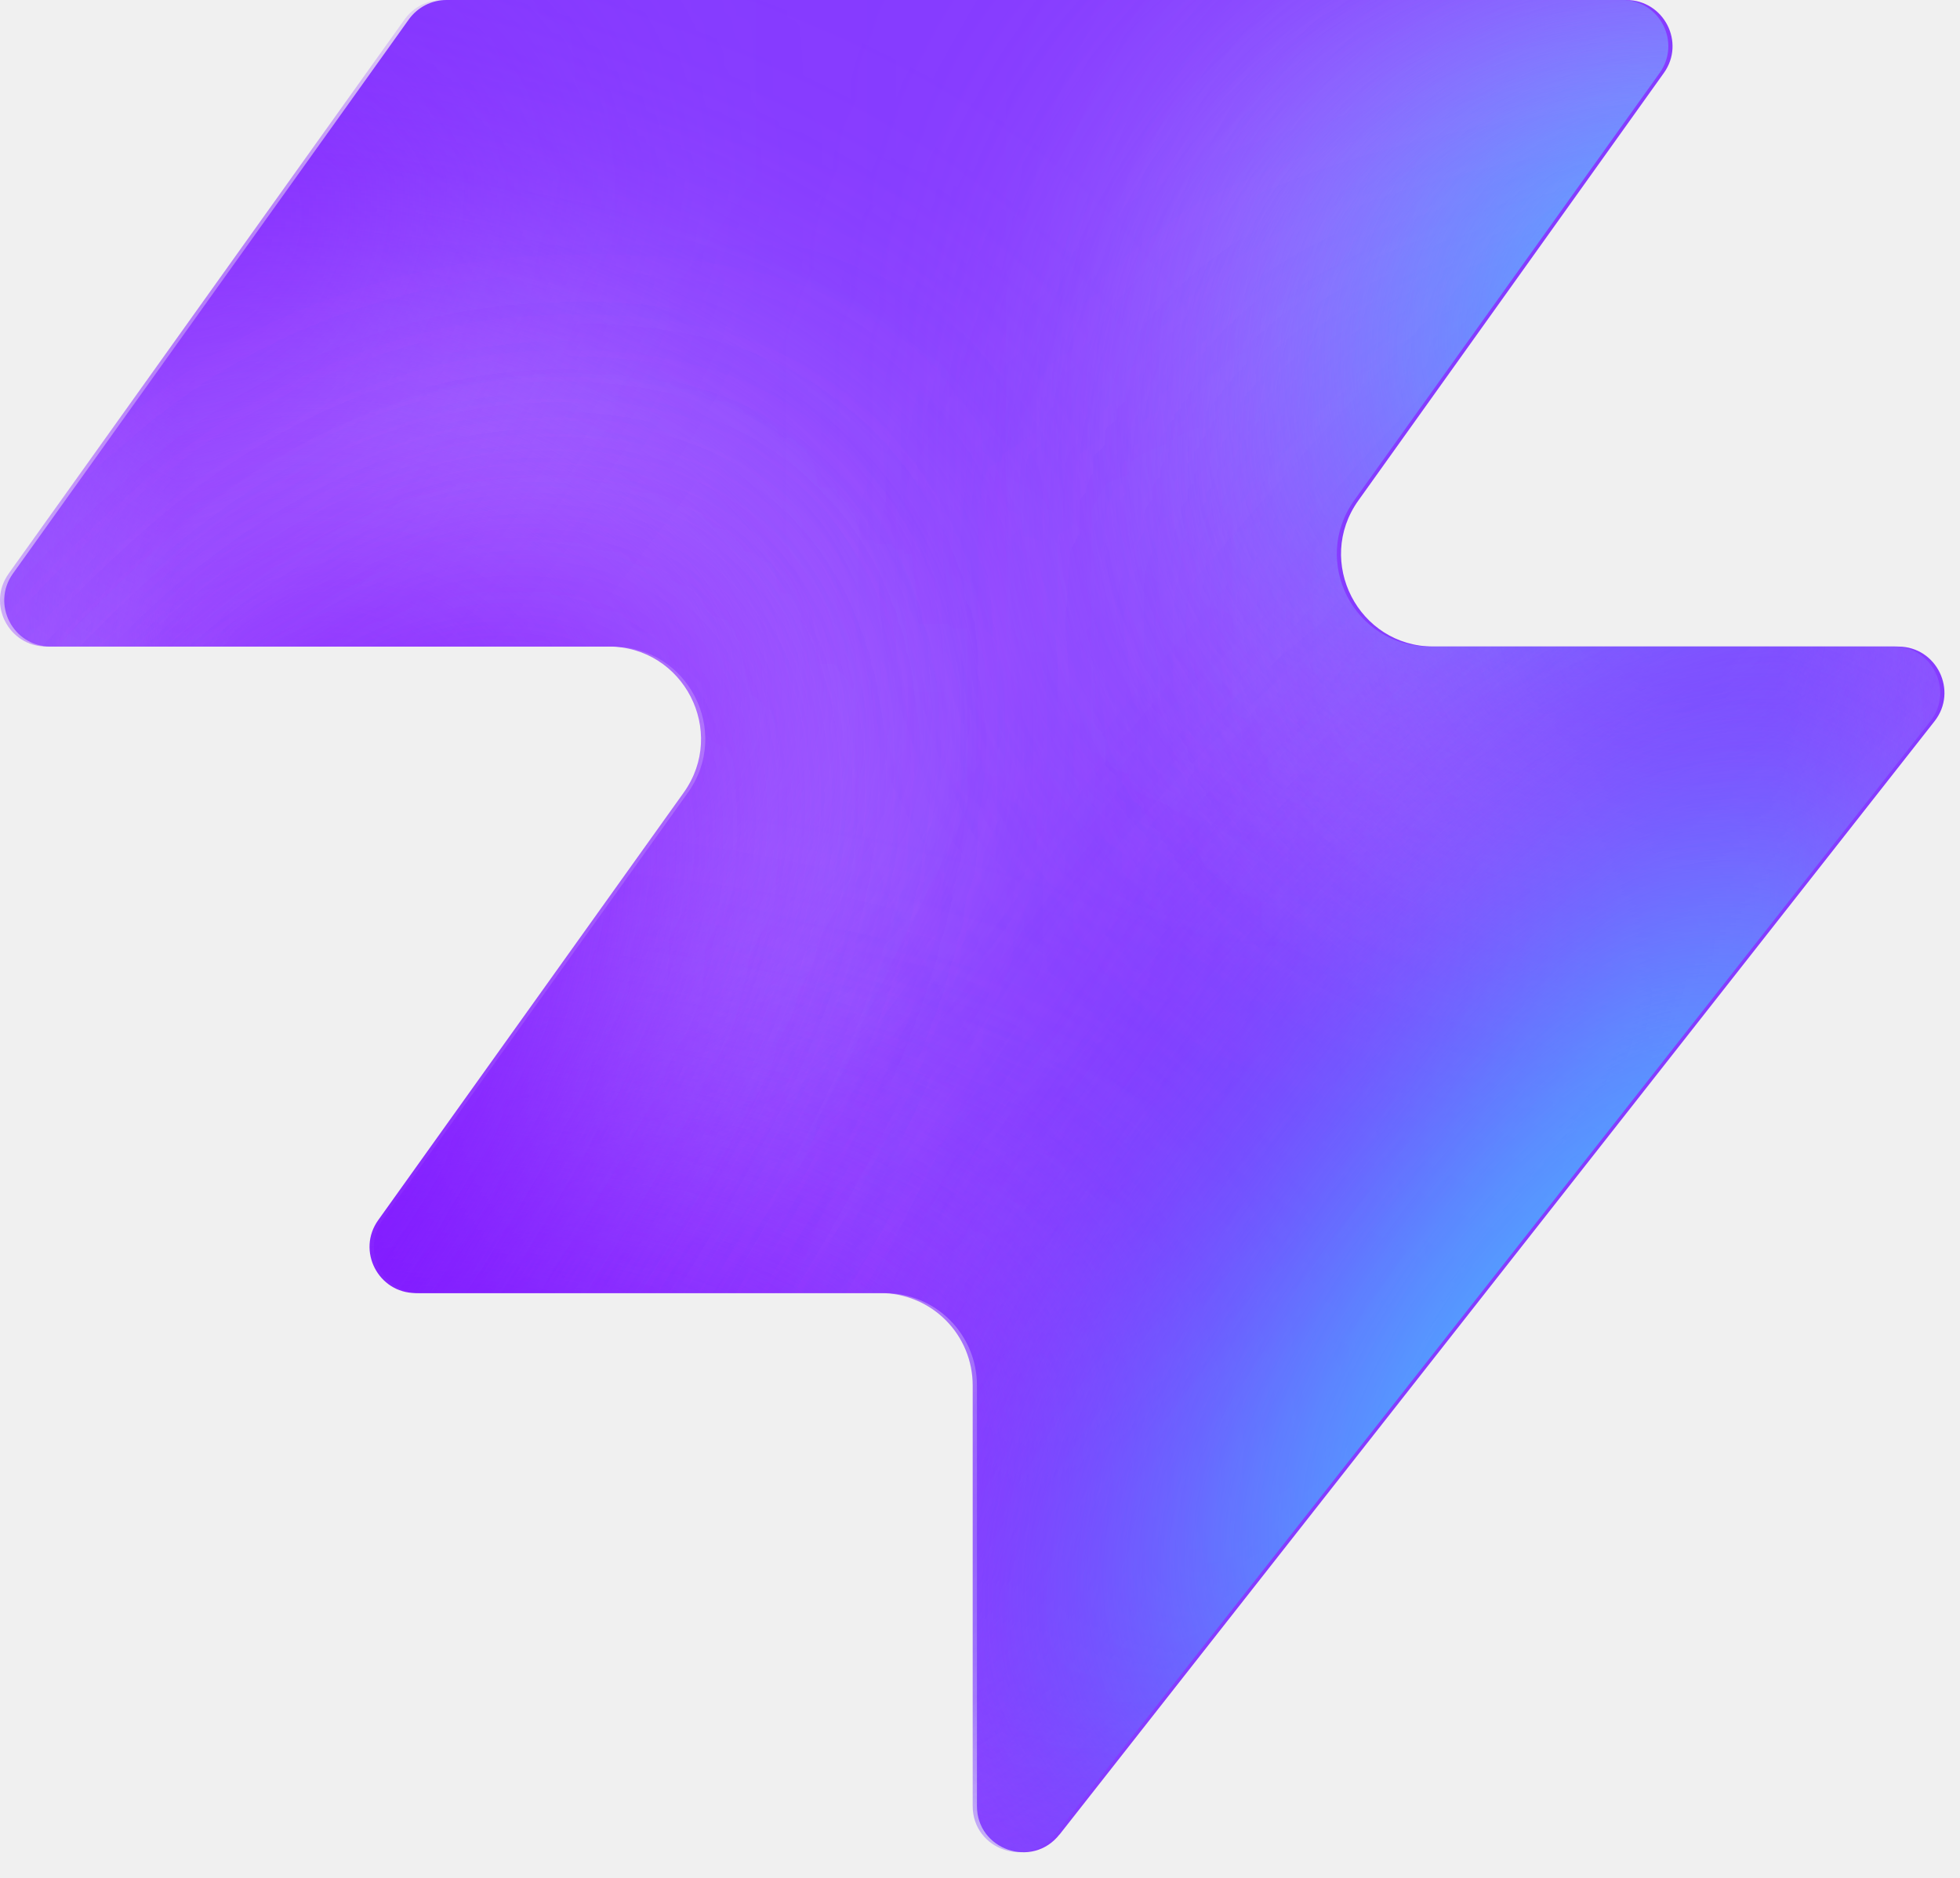
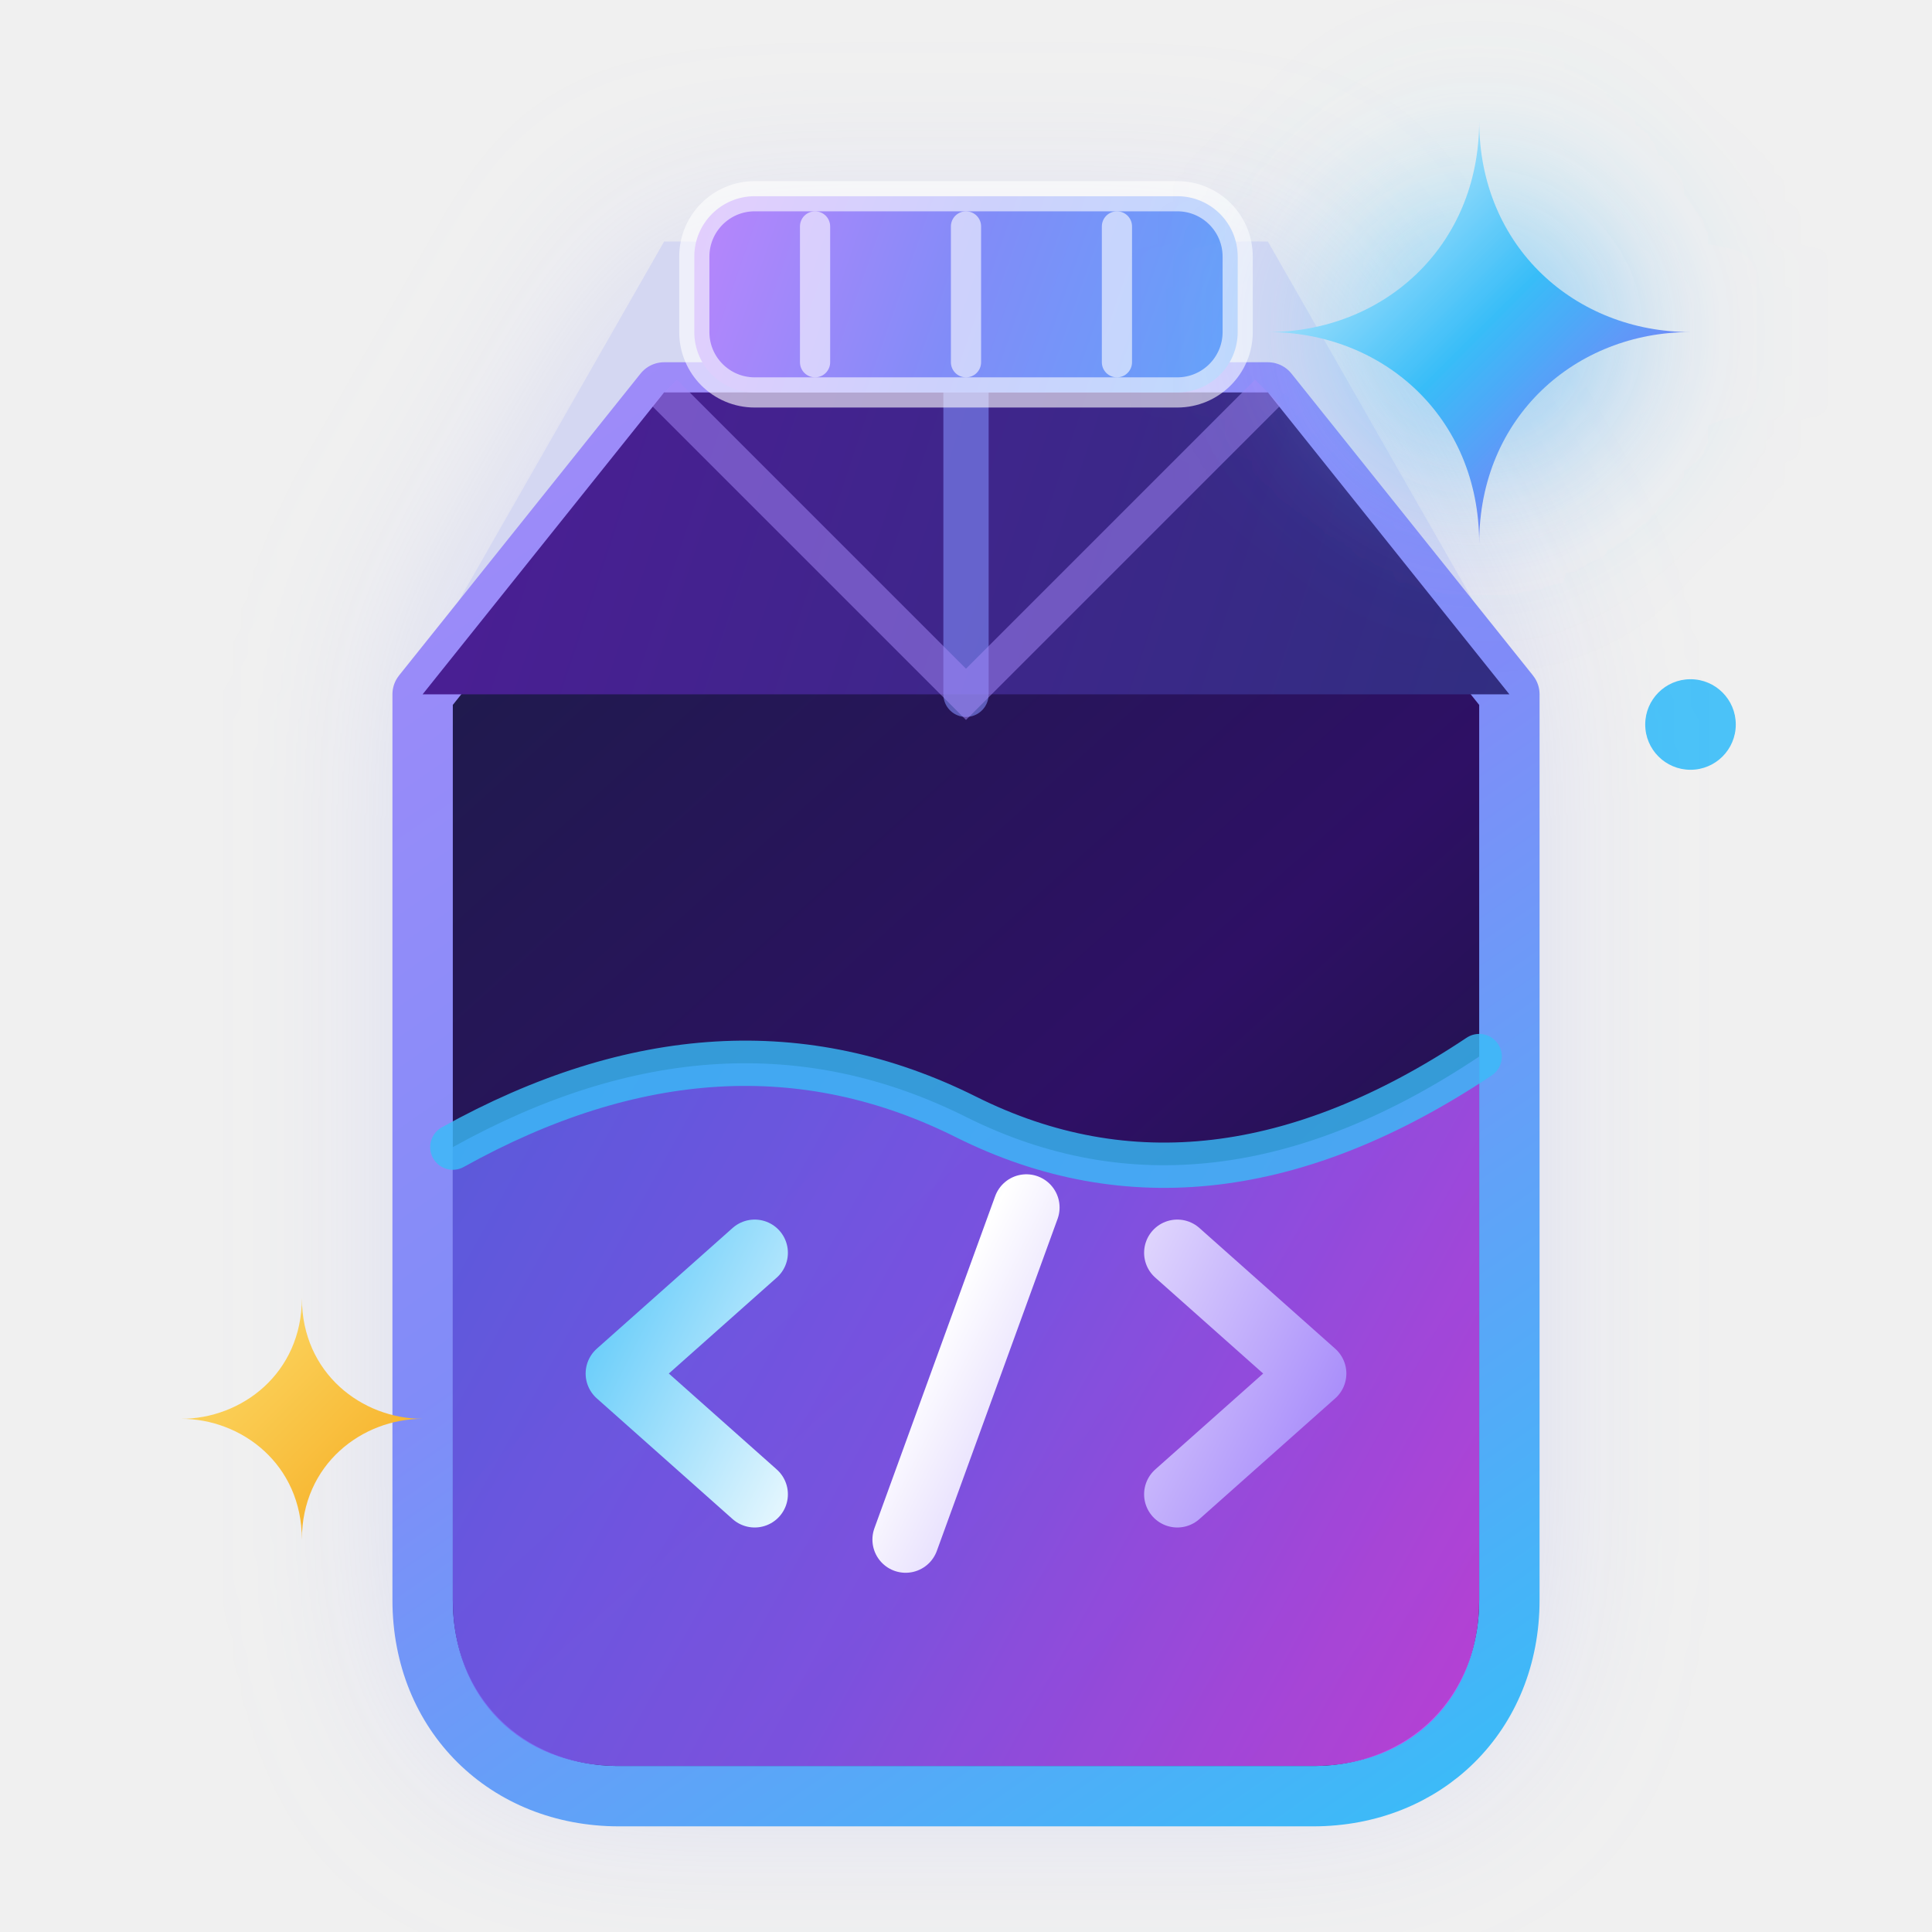
- <svg xmlns="http://www.w3.org/2000/svg" width="48" height="46" fill="none" viewBox="0 0 48 46">
-   <path fill="#863bff" d="M25.946 44.938c-.664.845-2.021.375-2.021-.698V33.937a2.26 2.26 0 0 0-2.262-2.262H10.287c-.92 0-1.456-1.04-.92-1.788l7.48-10.471c1.07-1.497 0-3.578-1.842-3.578H1.237c-.92 0-1.456-1.04-.92-1.788L10.013.474c.214-.297.556-.474.92-.474h28.894c.92 0 1.456 1.04.92 1.788l-7.48 10.471c-1.07 1.498 0 3.579 1.842 3.579h11.377c.943 0 1.473 1.088.89 1.83L25.947 44.94z" style="fill:#863bff;fill:color(display-p3 .525 .23 1);fill-opacity:1" />
-   <mask id="a" width="48" height="46" x="0" y="0" maskUnits="userSpaceOnUse" style="mask-type:alpha">
-     <path fill="#000" d="M25.842 44.938c-.664.844-2.021.375-2.021-.698V33.937a2.26 2.26 0 0 0-2.262-2.262H10.183c-.92 0-1.456-1.04-.92-1.788l7.48-10.471c1.07-1.498 0-3.579-1.842-3.579H1.133c-.92 0-1.456-1.04-.92-1.787L9.91.473c.214-.297.556-.474.92-.474h28.894c.92 0 1.456 1.04.92 1.788l-7.48 10.471c-1.07 1.498 0 3.578 1.842 3.578h11.377c.943 0 1.473 1.088.89 1.832L25.843 44.94z" style="fill:#000;fill-opacity:1" />
-   </mask>
-   <g mask="url(#a)">
-     <g filter="url(#b)">
-       <ellipse cx="5.508" cy="14.704" fill="#ede6ff" rx="5.508" ry="14.704" style="fill:#ede6ff;fill:color(display-p3 .927 .903 1);fill-opacity:1" transform="matrix(.00324 1 1 -.00324 -4.47 31.516)" />
-     </g>
-     <g filter="url(#c)">
-       <ellipse cx="10.399" cy="29.851" fill="#ede6ff" rx="10.399" ry="29.851" style="fill:#ede6ff;fill:color(display-p3 .927 .903 1);fill-opacity:1" transform="matrix(.00324 1 1 -.00324 -39.328 7.883)" />
-     </g>
-     <g filter="url(#d)">
-       <ellipse cx="5.508" cy="30.487" fill="#7e14ff" rx="5.508" ry="30.487" style="fill:#7e14ff;fill:color(display-p3 .492 .077 1);fill-opacity:1" transform="rotate(89.814 -25.913 -14.639)scale(1 -1)" />
-     </g>
-     <g filter="url(#e)">
-       <ellipse cx="5.508" cy="30.599" fill="#7e14ff" rx="5.508" ry="30.599" style="fill:#7e14ff;fill:color(display-p3 .492 .077 1);fill-opacity:1" transform="rotate(89.814 -32.644 -3.334)scale(1 -1)" />
-     </g>
-     <g filter="url(#f)">
-       <ellipse cx="5.508" cy="30.599" fill="#7e14ff" rx="5.508" ry="30.599" style="fill:#7e14ff;fill:color(display-p3 .492 .077 1);fill-opacity:1" transform="matrix(.00324 1 1 -.00324 -34.34 30.47)" />
-     </g>
-     <g filter="url(#g)">
-       <ellipse cx="14.072" cy="22.078" fill="#ede6ff" rx="14.072" ry="22.078" style="fill:#ede6ff;fill:color(display-p3 .927 .903 1);fill-opacity:1" transform="rotate(93.35 24.506 48.493)scale(-1 1)" />
-     </g>
-     <g filter="url(#h)">
-       <ellipse cx="3.47" cy="21.501" fill="#7e14ff" rx="3.47" ry="21.501" style="fill:#7e14ff;fill:color(display-p3 .492 .077 1);fill-opacity:1" transform="rotate(89.009 28.708 47.59)scale(-1 1)" />
-     </g>
-     <g filter="url(#i)">
-       <ellipse cx="3.47" cy="21.501" fill="#7e14ff" rx="3.47" ry="21.501" style="fill:#7e14ff;fill:color(display-p3 .492 .077 1);fill-opacity:1" transform="rotate(89.009 28.708 47.59)scale(-1 1)" />
-     </g>
-     <g filter="url(#j)">
-       <ellipse cx=".387" cy="8.972" fill="#7e14ff" rx="4.407" ry="29.108" style="fill:#7e14ff;fill:color(display-p3 .492 .077 1);fill-opacity:1" transform="rotate(39.51 .387 8.972)" />
-     </g>
-     <g filter="url(#k)">
-       <ellipse cx="47.523" cy="-6.092" fill="#7e14ff" rx="4.407" ry="29.108" style="fill:#7e14ff;fill:color(display-p3 .492 .077 1);fill-opacity:1" transform="rotate(37.892 47.523 -6.092)" />
-     </g>
-     <g filter="url(#l)">
-       <ellipse cx="41.412" cy="6.333" fill="#47bfff" rx="5.971" ry="9.665" style="fill:#47bfff;fill:color(display-p3 .28 .748 1);fill-opacity:1" transform="rotate(37.892 41.412 6.333)" />
-     </g>
-     <g filter="url(#m)">
-       <ellipse cx="-1.879" cy="38.332" fill="#7e14ff" rx="4.407" ry="29.108" style="fill:#7e14ff;fill:color(display-p3 .492 .077 1);fill-opacity:1" transform="rotate(37.892 -1.88 38.332)" />
-     </g>
-     <g filter="url(#n)">
-       <ellipse cx="-1.879" cy="38.332" fill="#7e14ff" rx="4.407" ry="29.108" style="fill:#7e14ff;fill:color(display-p3 .492 .077 1);fill-opacity:1" transform="rotate(37.892 -1.88 38.332)" />
-     </g>
-     <g filter="url(#o)">
-       <ellipse cx="35.651" cy="29.907" fill="#7e14ff" rx="4.407" ry="29.108" style="fill:#7e14ff;fill:color(display-p3 .492 .077 1);fill-opacity:1" transform="rotate(37.892 35.651 29.907)" />
-     </g>
-     <g filter="url(#p)">
-       <ellipse cx="38.418" cy="32.4" fill="#47bfff" rx="5.971" ry="15.297" style="fill:#47bfff;fill:color(display-p3 .28 .748 1);fill-opacity:1" transform="rotate(37.892 38.418 32.4)" />
-     </g>
-   </g>
+ <svg xmlns="http://www.w3.org/2000/svg" viewBox="0 0 64 64" fill="none">
  <defs>
-     <filter id="b" width="60.045" height="41.654" x="-19.77" y="16.149" color-interpolation-filters="sRGB" filterUnits="userSpaceOnUse">
-       <feFlood flood-opacity="0" result="BackgroundImageFix" />
-       <feBlend in="SourceGraphic" in2="BackgroundImageFix" result="shape" />
-       <feGaussianBlur result="effect1_foregroundBlur_2002_17158" stdDeviation="7.659" />
+     <filter id="glow" x="-20%" y="-20%" width="140%" height="140%" filterUnits="userSpaceOnUse">
+       <feGaussianBlur stdDeviation="3" result="blur" />
+       <feComposite in="SourceGraphic" in2="blur" operator="over" />
    </filter>
-     <filter id="c" width="90.34" height="51.437" x="-54.613" y="-7.533" color-interpolation-filters="sRGB" filterUnits="userSpaceOnUse">
-       <feFlood flood-opacity="0" result="BackgroundImageFix" />
-       <feBlend in="SourceGraphic" in2="BackgroundImageFix" result="shape" />
-       <feGaussianBlur result="effect1_foregroundBlur_2002_17158" stdDeviation="7.659" />
-     </filter>
-     <filter id="d" width="79.355" height="29.4" x="-49.64" y="2.03" color-interpolation-filters="sRGB" filterUnits="userSpaceOnUse">
-       <feFlood flood-opacity="0" result="BackgroundImageFix" />
-       <feBlend in="SourceGraphic" in2="BackgroundImageFix" result="shape" />
-       <feGaussianBlur result="effect1_foregroundBlur_2002_17158" stdDeviation="4.596" />
-     </filter>
-     <filter id="e" width="79.579" height="29.4" x="-45.045" y="20.029" color-interpolation-filters="sRGB" filterUnits="userSpaceOnUse">
-       <feFlood flood-opacity="0" result="BackgroundImageFix" />
-       <feBlend in="SourceGraphic" in2="BackgroundImageFix" result="shape" />
-       <feGaussianBlur result="effect1_foregroundBlur_2002_17158" stdDeviation="4.596" />
-     </filter>
-     <filter id="f" width="79.579" height="29.4" x="-43.513" y="21.178" color-interpolation-filters="sRGB" filterUnits="userSpaceOnUse">
-       <feFlood flood-opacity="0" result="BackgroundImageFix" />
-       <feBlend in="SourceGraphic" in2="BackgroundImageFix" result="shape" />
-       <feGaussianBlur result="effect1_foregroundBlur_2002_17158" stdDeviation="4.596" />
-     </filter>
-     <filter id="g" width="74.749" height="58.852" x="15.756" y="-17.901" color-interpolation-filters="sRGB" filterUnits="userSpaceOnUse">
-       <feFlood flood-opacity="0" result="BackgroundImageFix" />
-       <feBlend in="SourceGraphic" in2="BackgroundImageFix" result="shape" />
-       <feGaussianBlur result="effect1_foregroundBlur_2002_17158" stdDeviation="7.659" />
-     </filter>
-     <filter id="h" width="61.377" height="25.362" x="23.548" y="2.284" color-interpolation-filters="sRGB" filterUnits="userSpaceOnUse">
-       <feFlood flood-opacity="0" result="BackgroundImageFix" />
-       <feBlend in="SourceGraphic" in2="BackgroundImageFix" result="shape" />
-       <feGaussianBlur result="effect1_foregroundBlur_2002_17158" stdDeviation="4.596" />
-     </filter>
-     <filter id="i" width="61.377" height="25.362" x="23.548" y="2.284" color-interpolation-filters="sRGB" filterUnits="userSpaceOnUse">
-       <feFlood flood-opacity="0" result="BackgroundImageFix" />
-       <feBlend in="SourceGraphic" in2="BackgroundImageFix" result="shape" />
-       <feGaussianBlur result="effect1_foregroundBlur_2002_17158" stdDeviation="4.596" />
-     </filter>
-     <filter id="j" width="56.045" height="63.649" x="-27.636" y="-22.853" color-interpolation-filters="sRGB" filterUnits="userSpaceOnUse">
-       <feFlood flood-opacity="0" result="BackgroundImageFix" />
-       <feBlend in="SourceGraphic" in2="BackgroundImageFix" result="shape" />
-       <feGaussianBlur result="effect1_foregroundBlur_2002_17158" stdDeviation="4.596" />
-     </filter>
-     <filter id="k" width="54.814" height="64.646" x="20.116" y="-38.415" color-interpolation-filters="sRGB" filterUnits="userSpaceOnUse">
-       <feFlood flood-opacity="0" result="BackgroundImageFix" />
-       <feBlend in="SourceGraphic" in2="BackgroundImageFix" result="shape" />
-       <feGaussianBlur result="effect1_foregroundBlur_2002_17158" stdDeviation="4.596" />
-     </filter>
-     <filter id="l" width="33.541" height="35.313" x="24.641" y="-11.323" color-interpolation-filters="sRGB" filterUnits="userSpaceOnUse">
-       <feFlood flood-opacity="0" result="BackgroundImageFix" />
-       <feBlend in="SourceGraphic" in2="BackgroundImageFix" result="shape" />
-       <feGaussianBlur result="effect1_foregroundBlur_2002_17158" stdDeviation="4.596" />
-     </filter>
-     <filter id="m" width="54.814" height="64.646" x="-29.286" y="6.009" color-interpolation-filters="sRGB" filterUnits="userSpaceOnUse">
-       <feFlood flood-opacity="0" result="BackgroundImageFix" />
-       <feBlend in="SourceGraphic" in2="BackgroundImageFix" result="shape" />
-       <feGaussianBlur result="effect1_foregroundBlur_2002_17158" stdDeviation="4.596" />
-     </filter>
-     <filter id="n" width="54.814" height="64.646" x="-29.286" y="6.009" color-interpolation-filters="sRGB" filterUnits="userSpaceOnUse">
-       <feFlood flood-opacity="0" result="BackgroundImageFix" />
-       <feBlend in="SourceGraphic" in2="BackgroundImageFix" result="shape" />
-       <feGaussianBlur result="effect1_foregroundBlur_2002_17158" stdDeviation="4.596" />
-     </filter>
-     <filter id="o" width="54.814" height="64.646" x="8.244" y="-2.416" color-interpolation-filters="sRGB" filterUnits="userSpaceOnUse">
-       <feFlood flood-opacity="0" result="BackgroundImageFix" />
-       <feBlend in="SourceGraphic" in2="BackgroundImageFix" result="shape" />
-       <feGaussianBlur result="effect1_foregroundBlur_2002_17158" stdDeviation="4.596" />
-     </filter>
-     <filter id="p" width="39.409" height="43.623" x="18.713" y="10.588" color-interpolation-filters="sRGB" filterUnits="userSpaceOnUse">
-       <feFlood flood-opacity="0" result="BackgroundImageFix" />
-       <feBlend in="SourceGraphic" in2="BackgroundImageFix" result="shape" />
-       <feGaussianBlur result="effect1_foregroundBlur_2002_17158" stdDeviation="4.596" />
-     </filter>
+     <linearGradient id="cartonBody" x1="14" y1="20" x2="50" y2="60" gradientUnits="userSpaceOnUse">
+       <stop offset="0%" stop-color="#1e1b4b" />
+       <stop offset="50%" stop-color="#2e1065" />
+       <stop offset="100%" stop-color="#0f172a" />
+     </linearGradient>
+     <linearGradient id="cartonBorder" x1="14" y1="8" x2="50" y2="60" gradientUnits="userSpaceOnUse">
+       <stop offset="0%" stop-color="#a78bfa" />
+       <stop offset="50%" stop-color="#818cf8" />
+       <stop offset="100%" stop-color="#38bdf8" />
+     </linearGradient>
+     <linearGradient id="roofGrad" x1="14" y1="12" x2="50" y2="24" gradientUnits="userSpaceOnUse">
+       <stop offset="0%" stop-color="#4c1d95" />
+       <stop offset="100%" stop-color="#312e81" />
+     </linearGradient>
+     <linearGradient id="roofRidge" x1="22" y1="6" x2="42" y2="13" gradientUnits="userSpaceOnUse">
+       <stop offset="0%" stop-color="#c084fc" />
+       <stop offset="50%" stop-color="#818cf8" />
+       <stop offset="100%" stop-color="#60a5fa" />
+     </linearGradient>
+     <linearGradient id="milkFill" x1="14" y1="38" x2="50" y2="58" gradientUnits="userSpaceOnUse">
+       <stop offset="0%" stop-color="#6366f1" />
+       <stop offset="50%" stop-color="#8b5cf6" />
+       <stop offset="100%" stop-color="#d946ef" />
+     </linearGradient>
+     <linearGradient id="codeGrad" x1="20" y1="36" x2="44" y2="48" gradientUnits="userSpaceOnUse">
+       <stop offset="0%" stop-color="#38bdf8" />
+       <stop offset="50%" stop-color="#ffffff" />
+       <stop offset="100%" stop-color="#a78bfa" />
+     </linearGradient>
+     <linearGradient id="sparkleGrad" x1="42" y1="4" x2="56" y2="18" gradientUnits="userSpaceOnUse">
+       <stop offset="0%" stop-color="#ffffff" />
+       <stop offset="50%" stop-color="#38bdf8" />
+       <stop offset="100%" stop-color="#a855f7" />
+     </linearGradient>
+     <linearGradient id="goldSparkle" x1="4" y1="40" x2="16" y2="52" gradientUnits="userSpaceOnUse">
+       <stop offset="0%" stop-color="#fef08a" />
+       <stop offset="100%" stop-color="#f59e0b" />
+     </linearGradient>
  </defs>
+   <path d="M22 8 L42 8 L50 22 L50 53 C50 56.5 47.5 59 44 59 L20 59 C16.5 59 14 56.5 14 53 L14 22 Z" fill="#818cf8" opacity="0.25" filter="url(#glow)" />
+   <path d="M22 13 L42 13 L50 23 L50 53 C50 56.8 47.2 59.5 43.5 59.5 L20.5 59.5 C16.8 59.5 14 56.8 14 53 L14 23 Z" fill="url(#cartonBody)" stroke="url(#cartonBorder)" stroke-width="2" stroke-linejoin="round" />
+   <path d="M22 13 L42 13 L50 23 L14 23 Z" fill="url(#roofGrad)" />
+   <path d="M32 13 L32 23" stroke="#818cf8" stroke-width="1.5" stroke-opacity="0.6" stroke-linecap="round" />
+   <path d="M22 13 L32 23 L42 13" stroke="#a78bfa" stroke-width="1.2" stroke-opacity="0.5" fill="none" />
+   <rect x="23" y="6.5" width="18" height="6.5" rx="2" fill="url(#roofRidge)" stroke="#ffffff" stroke-width="1" stroke-opacity="0.6" />
+   <line x1="27" y1="7.5" x2="27" y2="12" stroke="#ffffff" stroke-width="1" stroke-opacity="0.6" stroke-linecap="round" />
+   <line x1="32" y1="7.5" x2="32" y2="12" stroke="#ffffff" stroke-width="1" stroke-opacity="0.6" stroke-linecap="round" />
+   <line x1="37" y1="7.5" x2="37" y2="12" stroke="#ffffff" stroke-width="1" stroke-opacity="0.6" stroke-linecap="round" />
+   <path d="M15 38 Q24 33 32 37 T49 35 L49 53 C49 56.2 46.8 58.5 43.5 58.5 L20.5 58.5 C17.2 58.5 15 56.2 15 53 Z" fill="url(#milkFill)" opacity="0.85" />
+   <path d="M15 38 Q24 33 32 37 T49 35" fill="none" stroke="#38bdf8" stroke-width="1.5" stroke-linecap="round" opacity="0.8" />
+   <path d="M25 41.5 L20.5 45.5 L25 49.5" stroke="url(#codeGrad)" stroke-width="2.2" stroke-linecap="round" stroke-linejoin="round" />
+   <path d="M39 41.5 L43.5 45.5 L39 49.5" stroke="url(#codeGrad)" stroke-width="2.2" stroke-linecap="round" stroke-linejoin="round" />
+   <path d="M34 40 L30 51" stroke="url(#codeGrad)" stroke-width="2.2" stroke-linecap="round" />
+   <path d="M49 4 C49 8.2 52.2 11 56 11 C52.2 11 49 13.8 49 18 C49 13.8 45.8 11 42 11 C45.8 11 49 8.2 49 4 Z" fill="url(#sparkleGrad)" filter="url(#glow)" />
+   <path d="M10 43 C10 45.5 12 47 14 47 C12 47 10 48.5 10 51 C10 48.5 8 47 6 47 C8 47 10 45.5 10 43 Z" fill="url(#goldSparkle)" />
+   <circle cx="56" cy="24" r="1.5" fill="#38bdf8" opacity="0.9" />
</svg>
